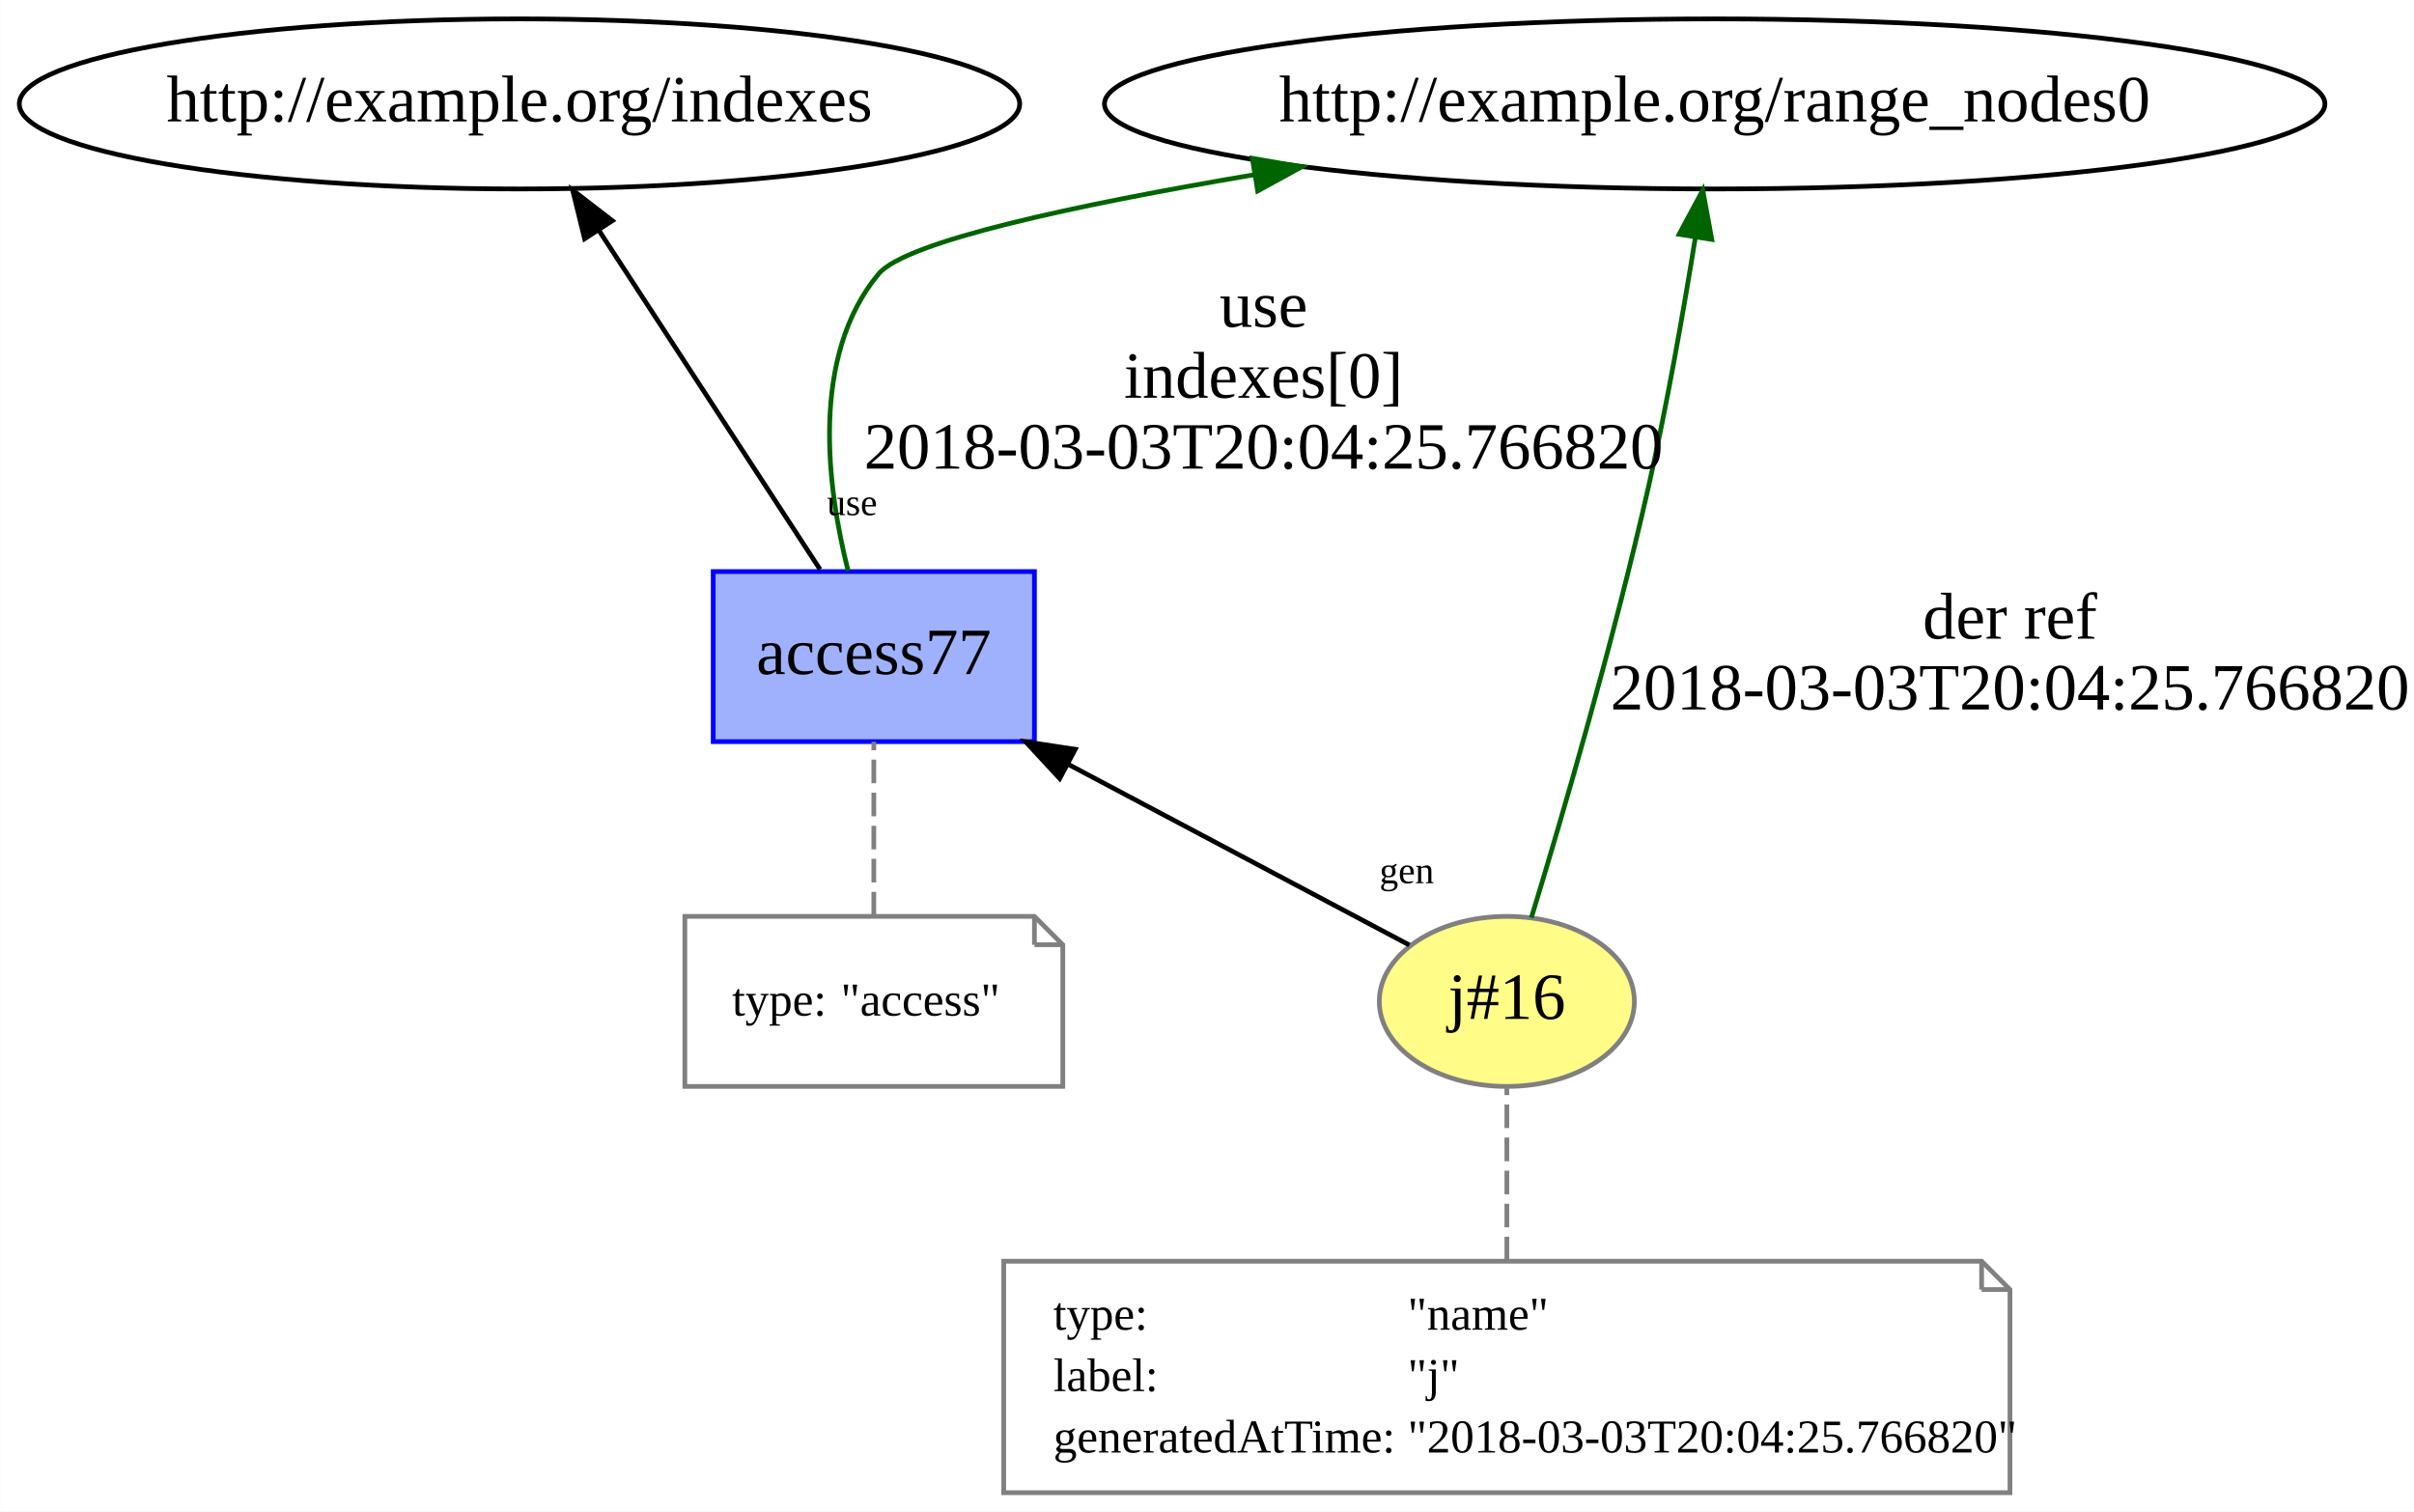
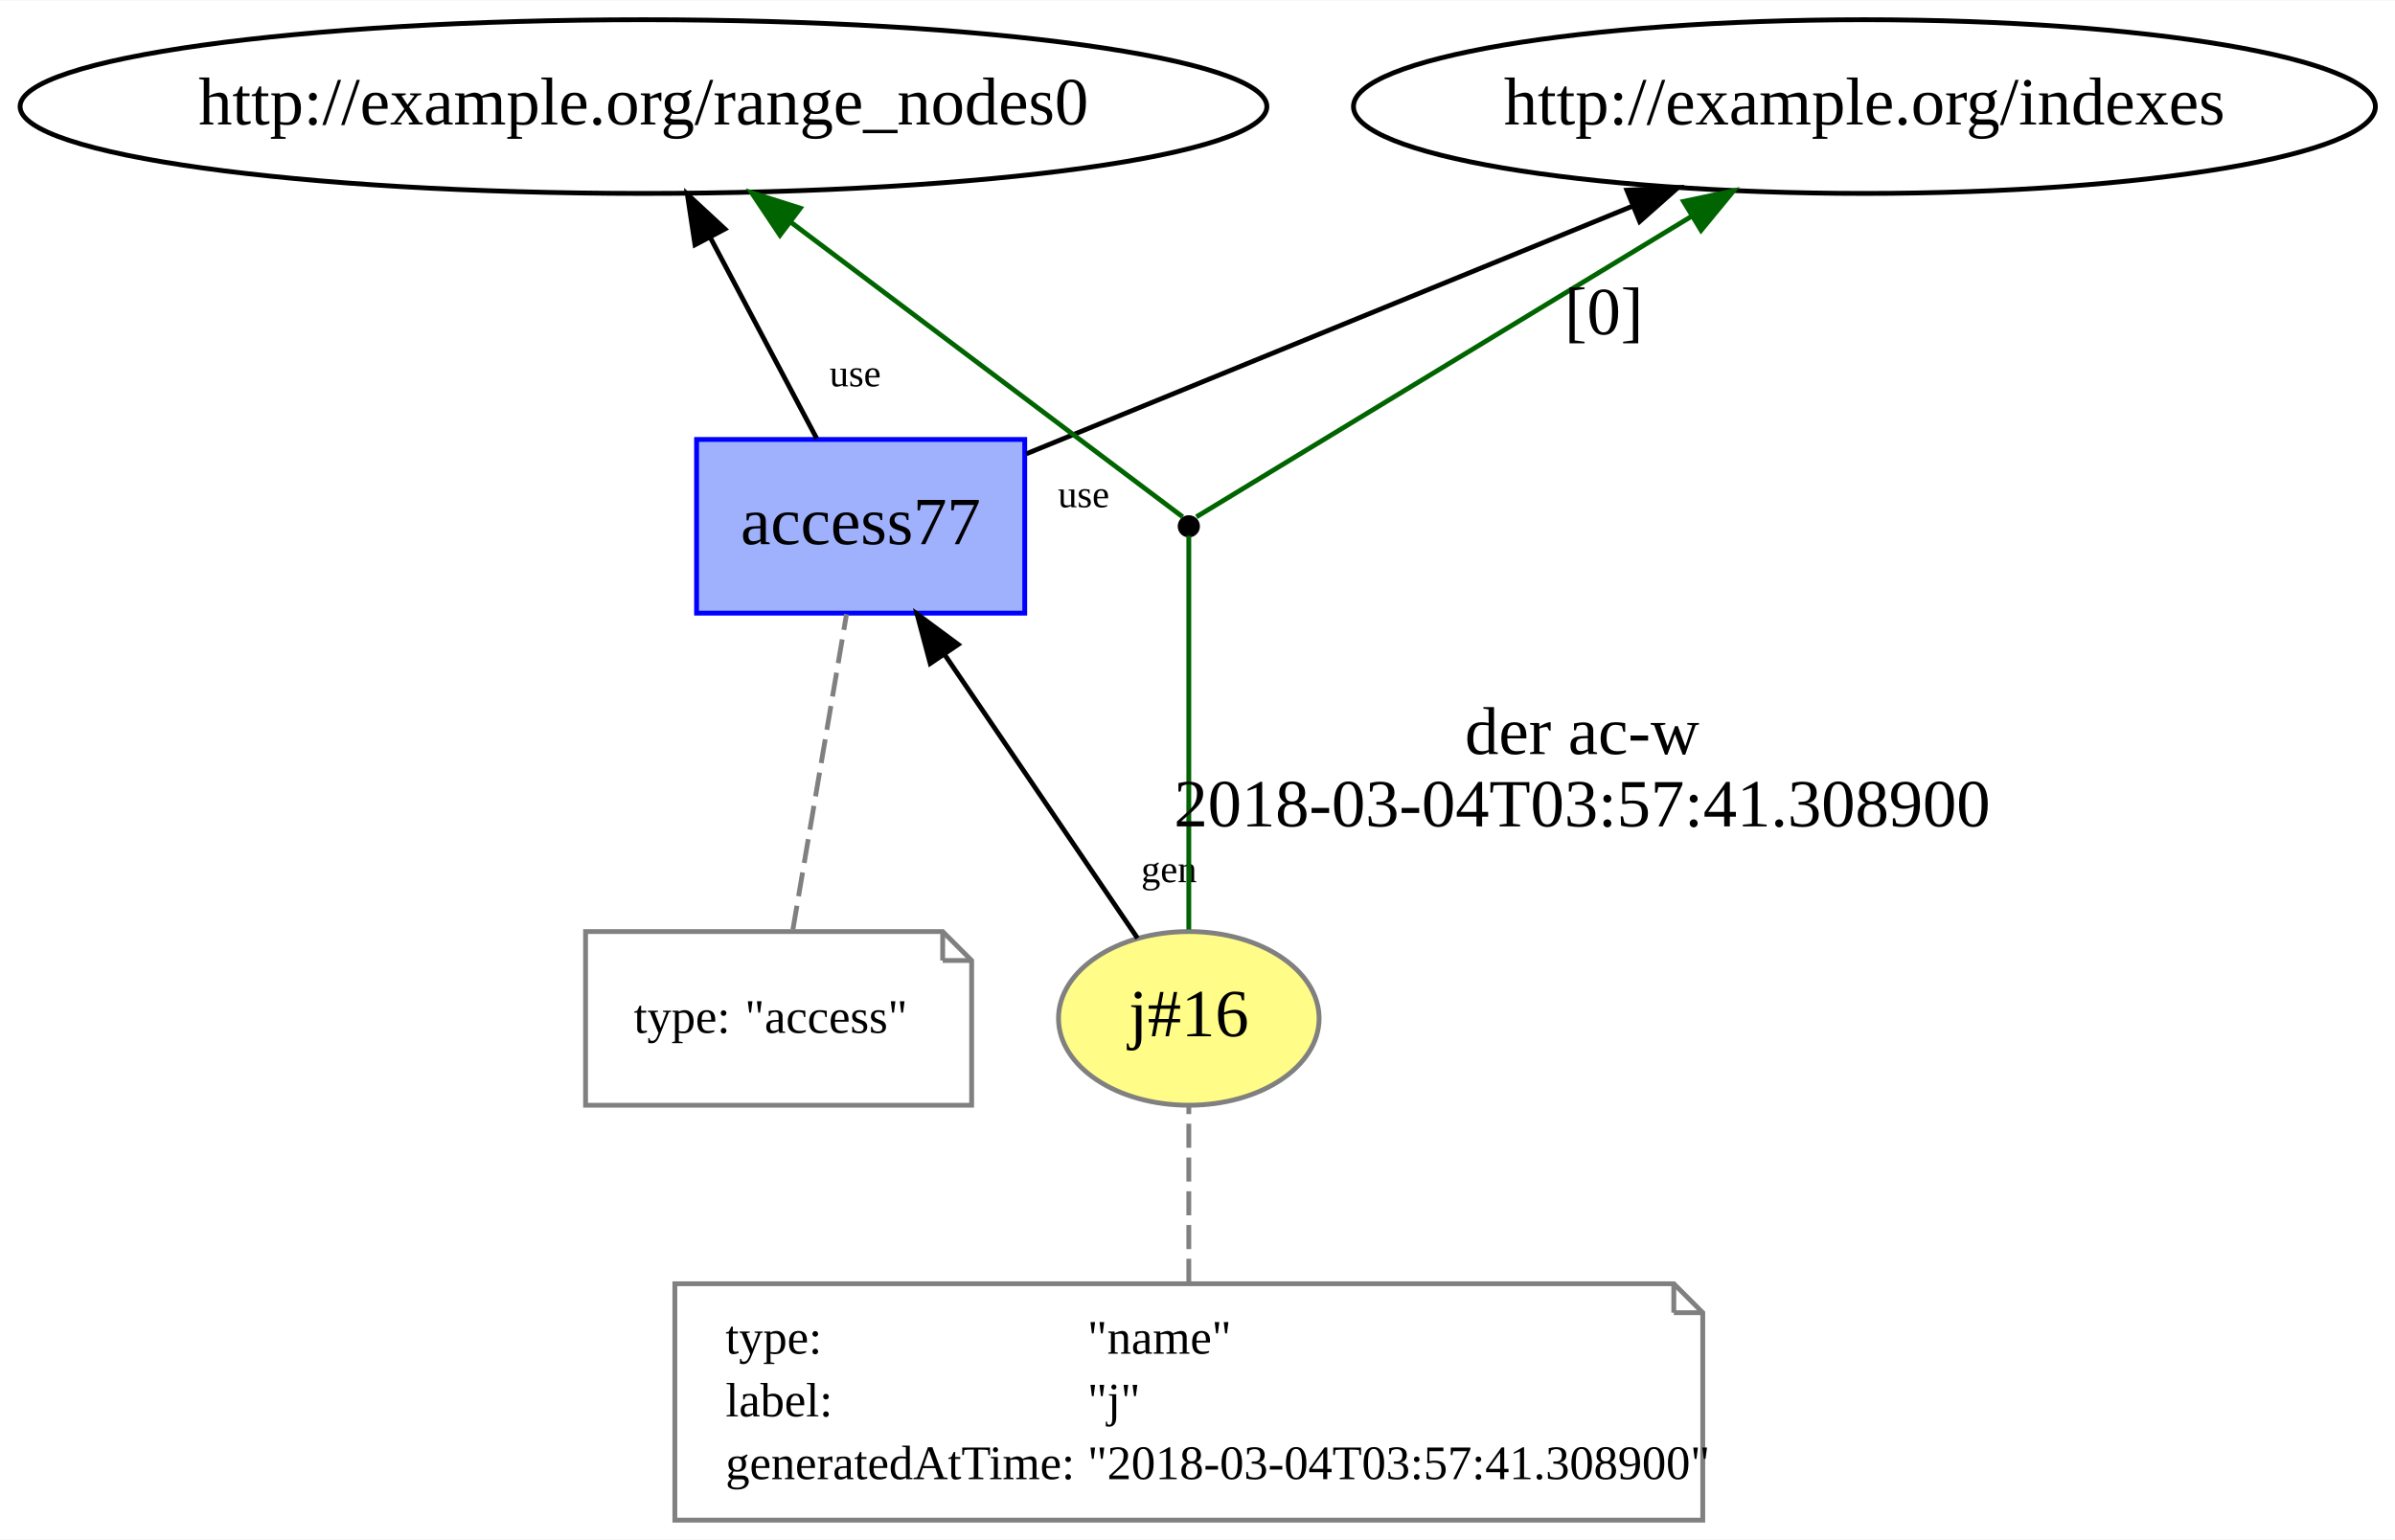
- <svg xmlns="http://www.w3.org/2000/svg" xmlns:xlink="http://www.w3.org/1999/xlink" width="511pt" height="320pt" viewBox="0.00 0.00 510.94 320.00">
-   <g id="graph0" class="graph" transform="scale(1 1) rotate(0) translate(4 316)">
-     <polygon fill="white" stroke="none" points="-4,4 -4,-316 506.941,-316 506.941,4 -4,4" />
+ <svg xmlns="http://www.w3.org/2000/svg" xmlns:xlink="http://www.w3.org/1999/xlink" width="496pt" height="319pt" viewBox="0.00 0.00 496.28 319.00">
+   <g id="graph0" class="graph" transform="scale(1 1) rotate(0) translate(4 315)">
+     <polygon fill="white" stroke="none" points="-4,4 -4,-315 492.279,-315 492.279,4 -4,4" />
    <g id="node1" class="node">
      <g id="a_node1">
        <a xlink:href="http://example.org/j#16" xlink:title="j#16">
-           <ellipse fill="#fffc87" stroke="#808080" cx="314.941" cy="-104" rx="27" ry="18" />
-           <text text-anchor="middle" x="314.941" y="-100.3" font-family="Times New Roman,serif" font-size="14.00">j#16</text>
+           <ellipse fill="#fffc87" stroke="#808080" cx="242.339" cy="-104" rx="27" ry="18" />
+           <text text-anchor="middle" x="242.339" y="-100.3" font-family="Times New Roman,serif" font-size="14.00">j#16</text>
        </a>
      </g>
    </g>
    <g id="node3" class="node">
      <g id="a_node3">
        <a xlink:href="http://example.org/access77" xlink:title="access77">
-           <polygon fill="#9fb1fc" stroke="#0000ff" points="214.941,-195 146.941,-195 146.941,-159 214.941,-159 214.941,-195" />
-           <text text-anchor="middle" x="180.941" y="-173.3" font-family="Times New Roman,serif" font-size="14.00">access77</text>
+           <polygon fill="#9fb1fc" stroke="#0000ff" points="208.339,-224 140.339,-224 140.339,-188 208.339,-188 208.339,-224" />
+           <text text-anchor="middle" x="174.339" y="-202.3" font-family="Times New Roman,serif" font-size="14.00">access77</text>
        </a>
      </g>
    </g>
-     <g id="edge5" class="edge">
-       <path fill="none" stroke="black" d="M294.297,-115.938C275.093,-126.113 245.923,-141.569 221.984,-154.253" />
-       <polygon fill="black" stroke="black" points="220.294,-151.188 213.096,-158.962 223.571,-157.373 220.294,-151.188" />
-       <text text-anchor="middle" x="293.752" y="-129.028" font-family="Times New Roman,serif" font-size="8.00">gen</text>
+     <g id="edge7" class="edge">
+       <path fill="none" stroke="black" d="M231.714,-120.625C221.008,-136.369 204.309,-160.926 191.681,-179.496" />
+       <polygon fill="black" stroke="black" points="188.757,-177.572 186.028,-187.809 194.546,-181.508 188.757,-177.572" />
+       <text text-anchor="middle" x="238.238" y="-132.232" font-family="Times New Roman,serif" font-size="8.00">gen</text>
+     </g>
+     <g id="node6" class="node">
+       <ellipse fill="black" stroke="black" cx="242.339" cy="-206" rx="1.8" ry="1.8" />
+     </g>
+     <g id="edge4" class="edge">
+       <path fill="none" stroke="darkgreen" d="M242.339,-122.419C242.339,-148.831 242.339,-196.728 242.339,-204.05" />
+       <text text-anchor="middle" x="323.839" y="-158.8" font-family="Times New Roman,serif" font-size="14.00">der ac-w</text>
+       <text text-anchor="middle" x="323.839" y="-143.8" font-family="Times New Roman,serif" font-size="14.00">2018-03-04T03:57:41.308900</text>
+     </g>
+     <g id="node2" class="node">
+       <polygon fill="none" stroke="gray" points="342.839,-49 135.839,-49 135.839,-0 348.839,-0 348.839,-43 342.839,-49" />
+       <polyline fill="none" stroke="gray" points="342.839,-49 342.839,-43 " />
+       <polyline fill="none" stroke="gray" points="348.839,-43 342.839,-43 " />
+       <text text-anchor="start" x="146.339" y="-34.5" font-family="Times New Roman,serif" font-size="10.00">type:</text>
+       <text text-anchor="start" x="221.339" y="-34.5" font-family="Times New Roman,serif" font-size="10.00">"name"</text>
+       <text text-anchor="start" x="146.339" y="-21.5" font-family="Times New Roman,serif" font-size="10.00">label:</text>
+       <text text-anchor="start" x="221.339" y="-21.5" font-family="Times New Roman,serif" font-size="10.00">"j"</text>
+       <text text-anchor="start" x="146.339" y="-8.5" font-family="Times New Roman,serif" font-size="10.00">generatedAtTime:</text>
+       <text text-anchor="start" x="221.339" y="-8.5" font-family="Times New Roman,serif" font-size="10.00">"2018-03-04T03:57:41.308900"</text>
+     </g>
+     <g id="edge1" class="edge">
+       <path fill="none" stroke="gray" stroke-dasharray="5,2" d="M242.339,-49.174C242.339,-60.925 242.339,-74.869 242.339,-85.62" />
    </g>
    <g id="node5" class="node">
-       <ellipse fill="none" stroke="black" cx="358.941" cy="-294" rx="129.177" ry="18" />
-       <text text-anchor="middle" x="358.941" y="-290.3" font-family="Times New Roman,serif" font-size="14.00">http://example.org/range_nodes0</text>
-     </g>
-     <g id="edge4" class="edge">
-       <path fill="none" stroke="darkgreen" d="M320.129,-121.707C326.56,-142.821 337.568,-180.351 344.941,-213 348.877,-230.433 352.348,-250.214 354.849,-265.745" />
-       <polygon fill="darkgreen" stroke="darkgreen" points="351.409,-266.402 356.419,-275.737 358.324,-265.315 351.409,-266.402" />
-       <text text-anchor="middle" x="421.441" y="-180.8" font-family="Times New Roman,serif" font-size="14.00">der ref</text>
-       <text text-anchor="middle" x="421.441" y="-165.8" font-family="Times New Roman,serif" font-size="14.00">2018-03-03T20:04:25.766820</text>
-     </g>
-     <g id="node2" class="node">
-       <polygon fill="none" stroke="gray" points="415.441,-49 208.441,-49 208.441,-0 421.441,-0 421.441,-43 415.441,-49" />
-       <polyline fill="none" stroke="gray" points="415.441,-49 415.441,-43 " />
-       <polyline fill="none" stroke="gray" points="421.441,-43 415.441,-43 " />
-       <text text-anchor="start" x="218.941" y="-34.5" font-family="Times New Roman,serif" font-size="10.00">type:</text>
-       <text text-anchor="start" x="293.941" y="-34.5" font-family="Times New Roman,serif" font-size="10.00">"name"</text>
-       <text text-anchor="start" x="218.941" y="-21.5" font-family="Times New Roman,serif" font-size="10.00">label:</text>
-       <text text-anchor="start" x="293.941" y="-21.5" font-family="Times New Roman,serif" font-size="10.00">"j"</text>
-       <text text-anchor="start" x="218.941" y="-8.5" font-family="Times New Roman,serif" font-size="10.00">generatedAtTime:</text>
-       <text text-anchor="start" x="293.941" y="-8.5" font-family="Times New Roman,serif" font-size="10.00">"2018-03-03T20:04:25.766820"</text>
-     </g>
-     <g id="edge1" class="edge">
-       <path fill="none" stroke="gray" stroke-dasharray="5,2" d="M314.941,-49.174C314.941,-60.925 314.941,-74.869 314.941,-85.62" />
+       <ellipse fill="none" stroke="black" cx="129.339" cy="-293" rx="129.177" ry="18" />
+       <text text-anchor="middle" x="129.339" y="-289.3" font-family="Times New Roman,serif" font-size="14.00">http://example.org/range_nodes0</text>
    </g>
    <g id="edge3" class="edge">
-       <path fill="none" stroke="darkgreen" d="M175.507,-195.112C171.013,-212.923 167.459,-240.597 181.941,-258 187.654,-264.866 223.411,-272.561 261.307,-278.984" />
-       <polygon fill="darkgreen" stroke="darkgreen" points="261.06,-282.491 271.498,-280.674 262.205,-275.585 261.06,-282.491" />
-       <text text-anchor="middle" x="263.441" y="-246.8" font-family="Times New Roman,serif" font-size="14.00">use</text>
-       <text text-anchor="middle" x="263.441" y="-231.8" font-family="Times New Roman,serif" font-size="14.00">indexes[0]</text>
-       <text text-anchor="middle" x="263.441" y="-216.8" font-family="Times New Roman,serif" font-size="14.00">2018-03-03T20:04:25.766820</text>
+       <path fill="none" stroke="black" d="M165.232,-224.201C158.889,-236.183 150.312,-252.383 143.133,-265.943" />
+       <polygon fill="black" stroke="black" points="140.017,-264.349 138.431,-274.825 146.204,-267.624 140.017,-264.349" />
+       <text text-anchor="middle" x="173.204" y="-235.007" font-family="Times New Roman,serif" font-size="8.00">use</text>
    </g>
-     <g id="node6" class="node">
-       <ellipse fill="none" stroke="black" cx="105.941" cy="-294" rx="105.881" ry="18" />
-       <text text-anchor="middle" x="105.941" y="-290.3" font-family="Times New Roman,serif" font-size="14.00">http://example.org/indexes</text>
+     <g id="node7" class="node">
+       <ellipse fill="none" stroke="black" cx="382.339" cy="-293" rx="105.881" ry="18" />
+       <text text-anchor="middle" x="382.339" y="-289.3" font-family="Times New Roman,serif" font-size="14.00">http://example.org/indexes</text>
+     </g>
+     <g id="edge8" class="edge">
+       <path fill="none" stroke="black" d="M208.685,-221.036C242.937,-235.033 295.844,-256.654 334.261,-272.353" />
+       <polygon fill="black" stroke="black" points="333.114,-275.665 343.695,-276.208 335.762,-269.185 333.114,-275.665" />
+       <text text-anchor="middle" x="220.542" y="-209.948" font-family="Times New Roman,serif" font-size="8.00">use</text>
+     </g>
+     <g id="node4" class="node">
+       <polygon fill="none" stroke="gray" points="191.339,-122 117.339,-122 117.339,-86 197.339,-86 197.339,-116 191.339,-122" />
+       <polyline fill="none" stroke="gray" points="191.339,-122 191.339,-116 " />
+       <polyline fill="none" stroke="gray" points="197.339,-116 191.339,-116 " />
+       <text text-anchor="start" x="127.339" y="-101" font-family="Times New Roman,serif" font-size="10.00">type:</text>
+       <text text-anchor="start" x="150.339" y="-101" font-family="Times New Roman,serif" font-size="10.00">"access"</text>
+     </g>
+     <g id="edge2" class="edge">
+       <path fill="none" stroke="gray" stroke-dasharray="5,2" d="M160.3,-122.419C163.42,-140.773 168.304,-169.502 171.411,-187.781" />
    </g>
    <g id="edge6" class="edge">
-       <path fill="none" stroke="black" d="M169.55,-195.466C157.088,-214.574 136.99,-245.391 122.723,-267.267" />
-       <polygon fill="black" stroke="black" points="119.724,-265.458 117.193,-275.746 125.587,-269.282 119.724,-265.458" />
-       <text text-anchor="middle" x="176.334" y="-206.944" font-family="Times New Roman,serif" font-size="8.00">use</text>
+       <path fill="none" stroke="darkgreen" d="M241.069,-207.955C233.179,-213.89 190.186,-246.229 159.898,-269.013" />
+       <polygon fill="darkgreen" stroke="darkgreen" points="157.619,-266.348 151.731,-275.156 161.827,-271.942 157.619,-266.348" />
    </g>
-     <g id="node4" class="node">
-       <polygon fill="none" stroke="gray" points="214.941,-122 140.941,-122 140.941,-86 220.941,-86 220.941,-116 214.941,-122" />
-       <polyline fill="none" stroke="gray" points="214.941,-122 214.941,-116 " />
-       <polyline fill="none" stroke="gray" points="220.941,-116 214.941,-116 " />
-       <text text-anchor="start" x="150.941" y="-101" font-family="Times New Roman,serif" font-size="10.00">type:</text>
-       <text text-anchor="start" x="173.941" y="-101" font-family="Times New Roman,serif" font-size="10.00">"access"</text>
-     </g>
-     <g id="edge2" class="edge">
-       <path fill="none" stroke="gray" stroke-dasharray="5,2" d="M180.941,-122.187C180.941,-133.35 180.941,-147.84 180.941,-158.971" />
+     <g id="edge5" class="edge">
+       <path fill="none" stroke="darkgreen" d="M243.911,-207.955C253.867,-214 308.939,-247.436 346.545,-270.268" />
+       <polygon fill="darkgreen" stroke="darkgreen" points="344.856,-273.338 355.221,-275.536 348.489,-267.354 344.856,-273.338" />
+       <text text-anchor="middle" x="328.339" y="-245.8" font-family="Times New Roman,serif" font-size="14.00">[0]</text>
    </g>
  </g>
</svg>
